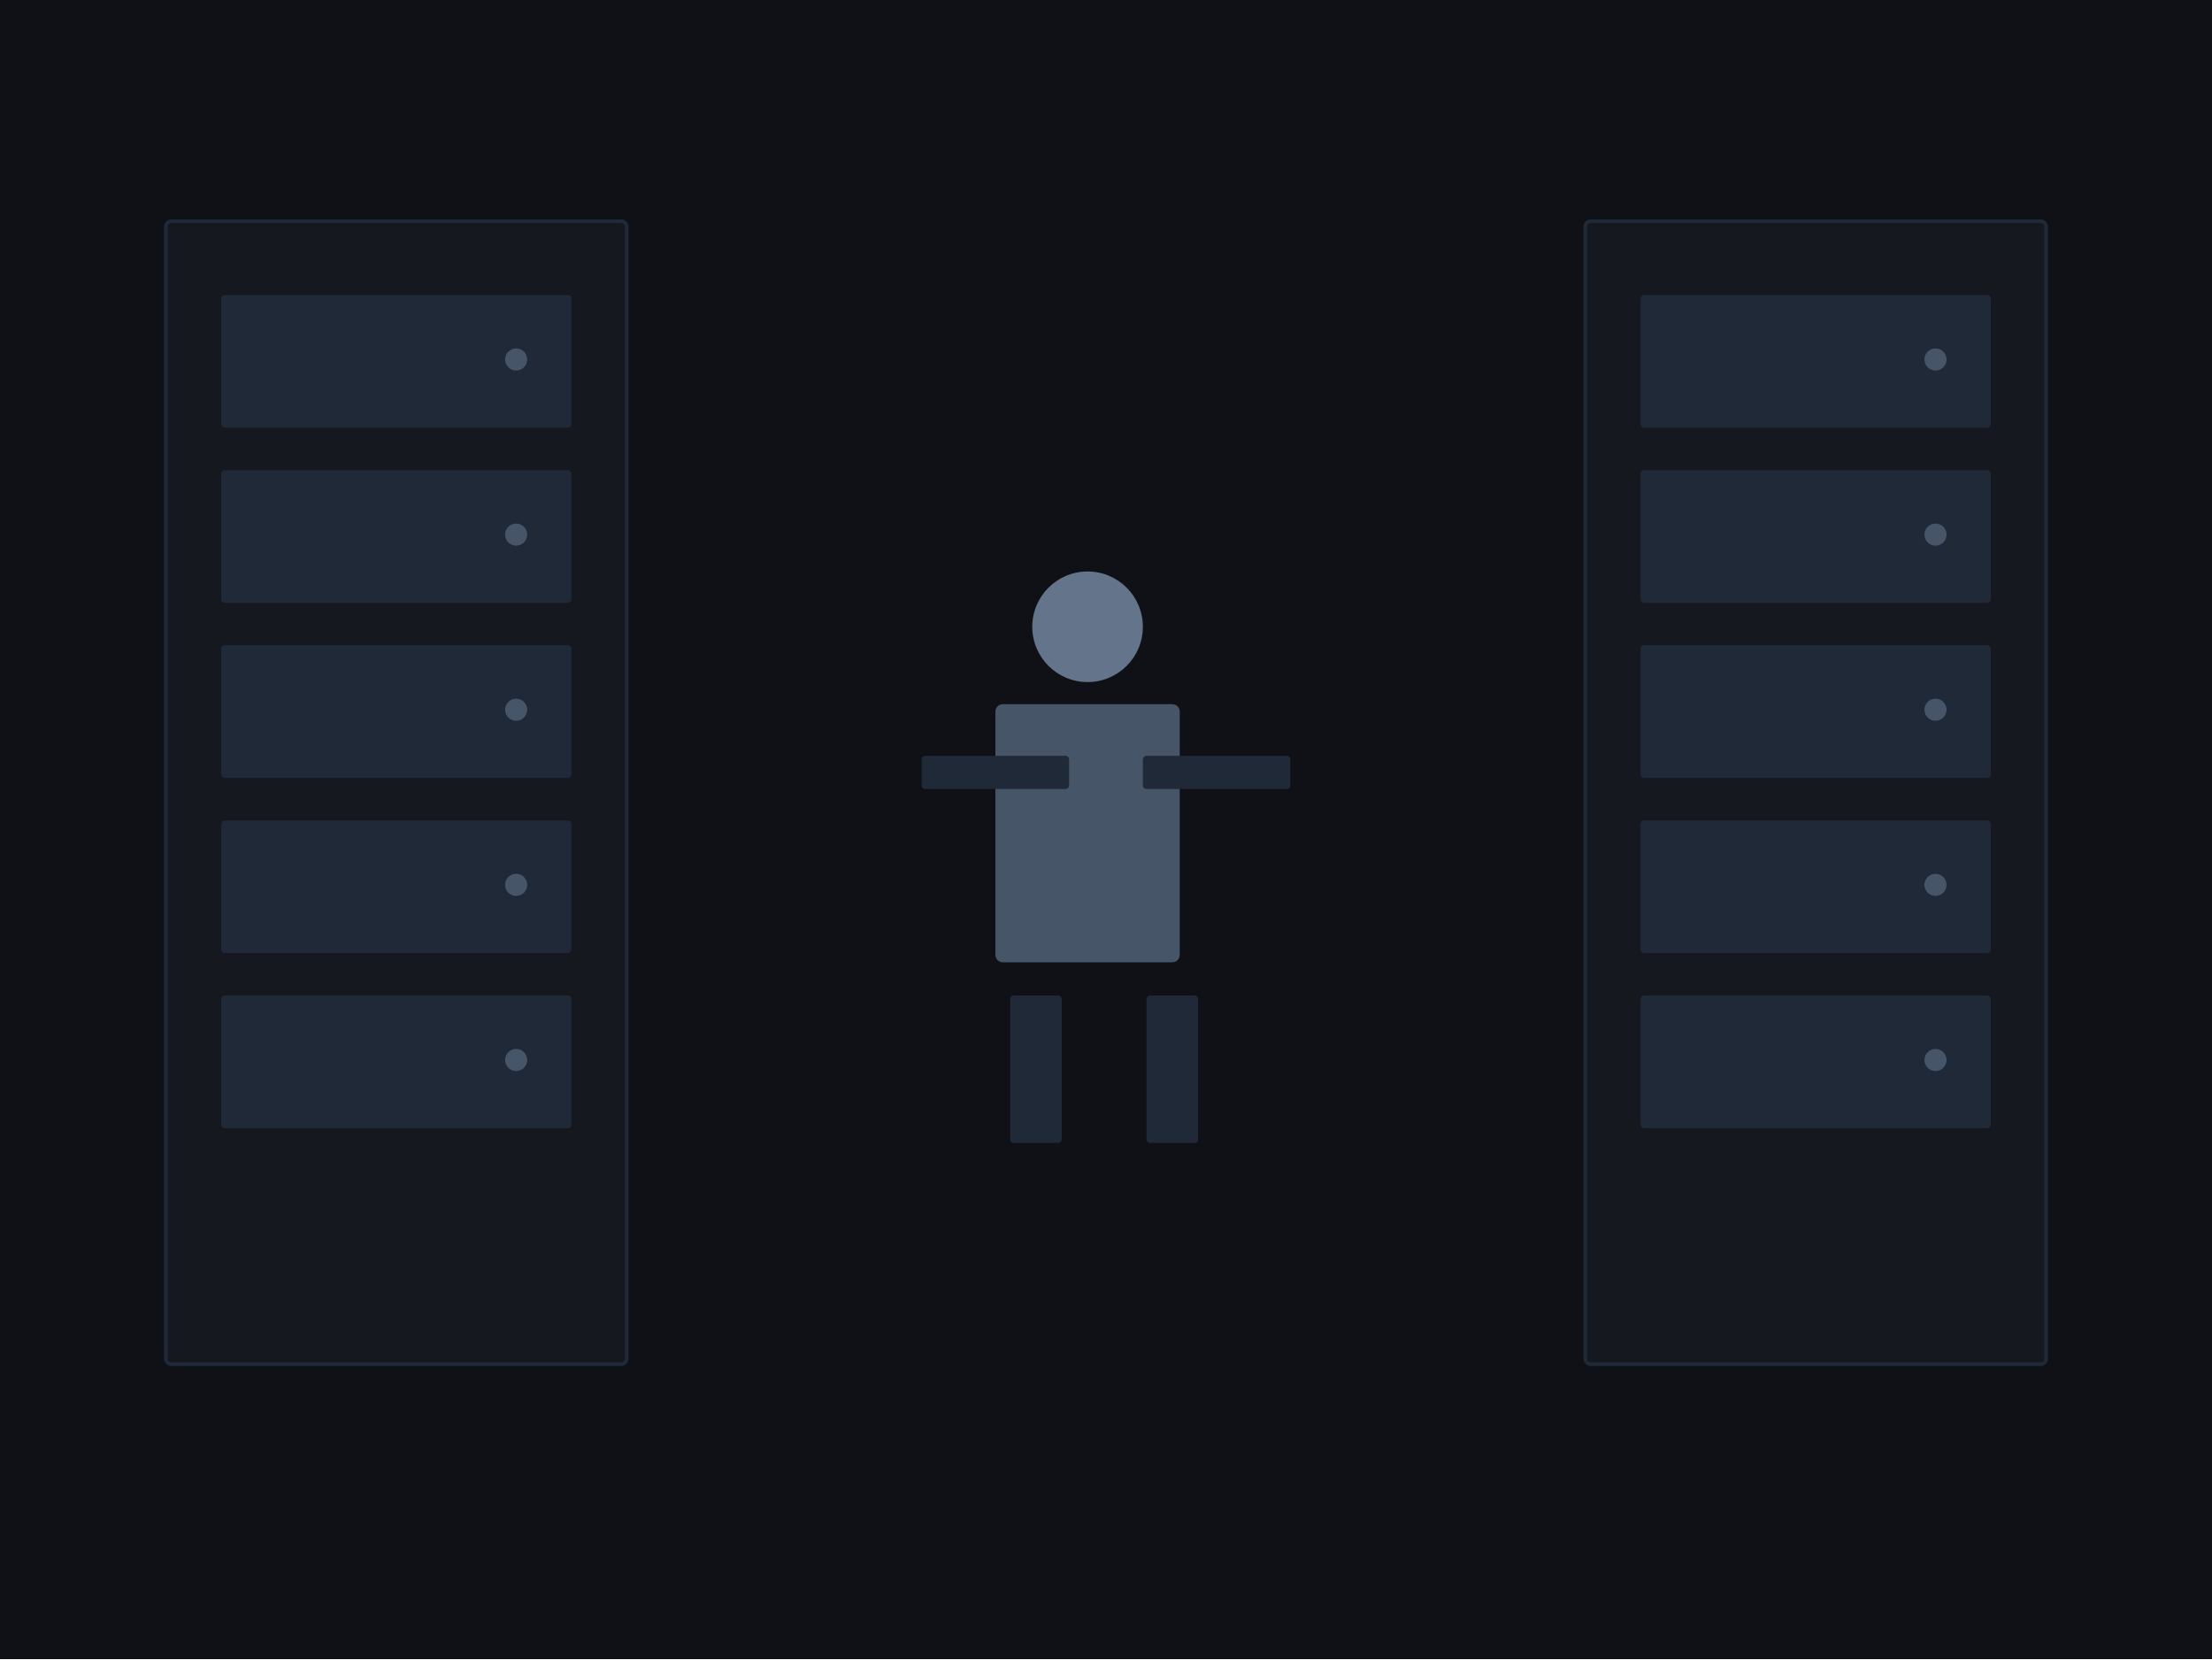
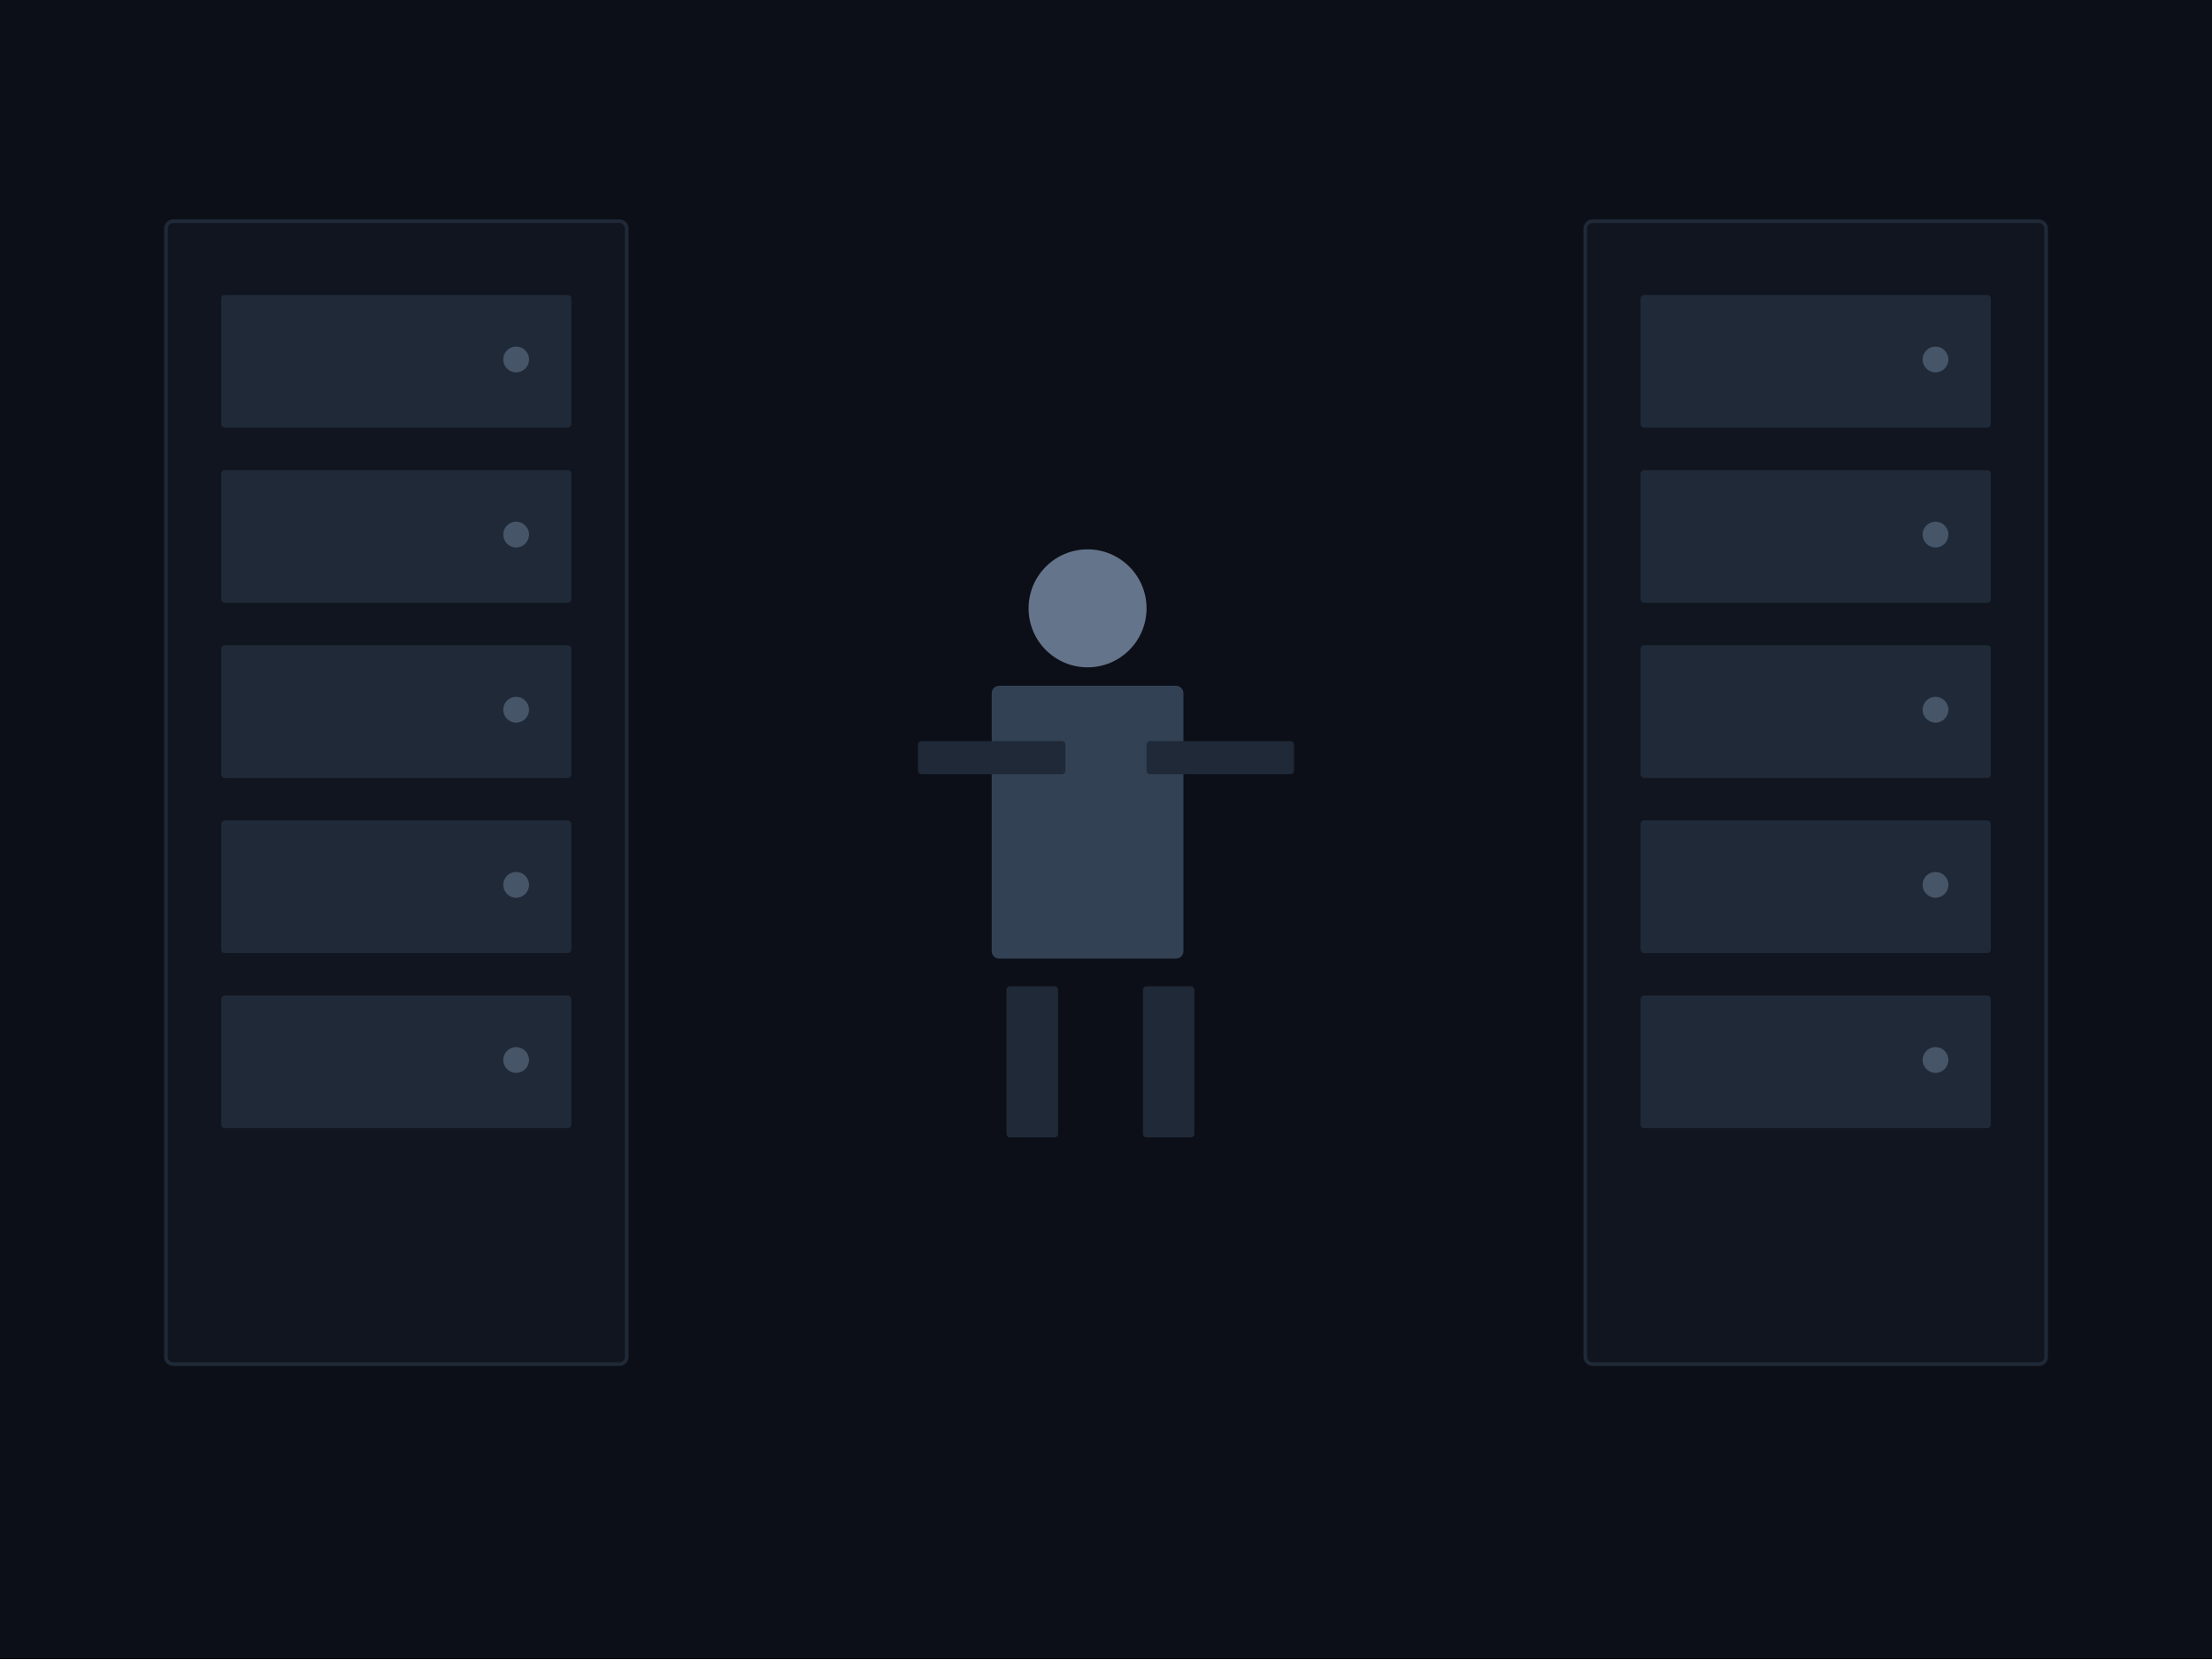
<svg xmlns="http://www.w3.org/2000/svg" viewBox="0 0 1200 900" role="img" aria-label="Technician in server room illustration">
-   <rect width="1200" height="900" fill="#0f1117" />
-   <rect x="90" y="120" width="250" height="620" rx="3" fill="#16181f" stroke="#1f2937" stroke-width="2" />
-   <rect x="860" y="120" width="250" height="620" rx="3" fill="#16181f" stroke="#1f2937" stroke-width="2" />
+   <rect width="1200" height="900" fill="#0c0f17" />
+   <rect x="90" y="120" width="250" height="620" rx="4" fill="#11151f" stroke="#1f2937" stroke-width="2" />
+   <rect x="860" y="120" width="250" height="620" rx="4" fill="#11151f" stroke="#1f2937" stroke-width="2" />
  <g fill="#1f2937">
    <rect x="120" y="160" width="190" height="72" rx="2" />
    <rect x="120" y="255" width="190" height="72" rx="2" />
    <rect x="120" y="350" width="190" height="72" rx="2" />
    <rect x="120" y="445" width="190" height="72" rx="2" />
    <rect x="120" y="540" width="190" height="72" rx="2" />
    <rect x="890" y="160" width="190" height="72" rx="2" />
    <rect x="890" y="255" width="190" height="72" rx="2" />
    <rect x="890" y="350" width="190" height="72" rx="2" />
    <rect x="890" y="445" width="190" height="72" rx="2" />
    <rect x="890" y="540" width="190" height="72" rx="2" />
  </g>
  <g fill="#475569">
-     <circle cx="280" cy="195" r="6" />
-     <circle cx="280" cy="290" r="6" />
-     <circle cx="280" cy="385" r="6" />
-     <circle cx="280" cy="480" r="6" />
-     <circle cx="280" cy="575" r="6" />
-     <circle cx="1050" cy="195" r="6" />
-     <circle cx="1050" cy="290" r="6" />
-     <circle cx="1050" cy="385" r="6" />
-     <circle cx="1050" cy="480" r="6" />
-     <circle cx="1050" cy="575" r="6" />
+     <circle cx="280" cy="195" r="7" />
+     <circle cx="280" cy="290" r="7" />
+     <circle cx="280" cy="385" r="7" />
+     <circle cx="280" cy="480" r="7" />
+     <circle cx="280" cy="575" r="7" />
+     <circle cx="1050" cy="195" r="7" />
+     <circle cx="1050" cy="290" r="7" />
+     <circle cx="1050" cy="385" r="7" />
+     <circle cx="1050" cy="480" r="7" />
+     <circle cx="1050" cy="575" r="7" />
  </g>
-   <g transform="translate(470 300)">
-     <circle cx="120" cy="40" r="30" fill="#64748b" />
-     <rect x="70" y="82" width="100" height="140" rx="4" fill="#475569" />
-     <rect x="30" y="110" width="80" height="18" rx="2" fill="#1f2937" />
-     <rect x="150" y="110" width="80" height="18" rx="2" fill="#1f2937" />
-     <rect x="78" y="240" width="28" height="80" rx="2" fill="#1f2937" />
-     <rect x="152" y="240" width="28" height="80" rx="2" fill="#1f2937" />
+   <g transform="translate(470 290)">
+     <circle cx="120" cy="40" r="32" fill="#64748b" />
+     <rect x="68" y="82" width="104" height="148" rx="4" fill="#334155" />
+     <rect x="28" y="112" width="80" height="18" rx="2" fill="#1f2937" />
+     <rect x="152" y="112" width="80" height="18" rx="2" fill="#1f2937" />
+     <rect x="76" y="245" width="28" height="82" rx="2" fill="#1f2937" />
+     <rect x="150" y="245" width="28" height="82" rx="2" fill="#1f2937" />
  </g>
</svg>
